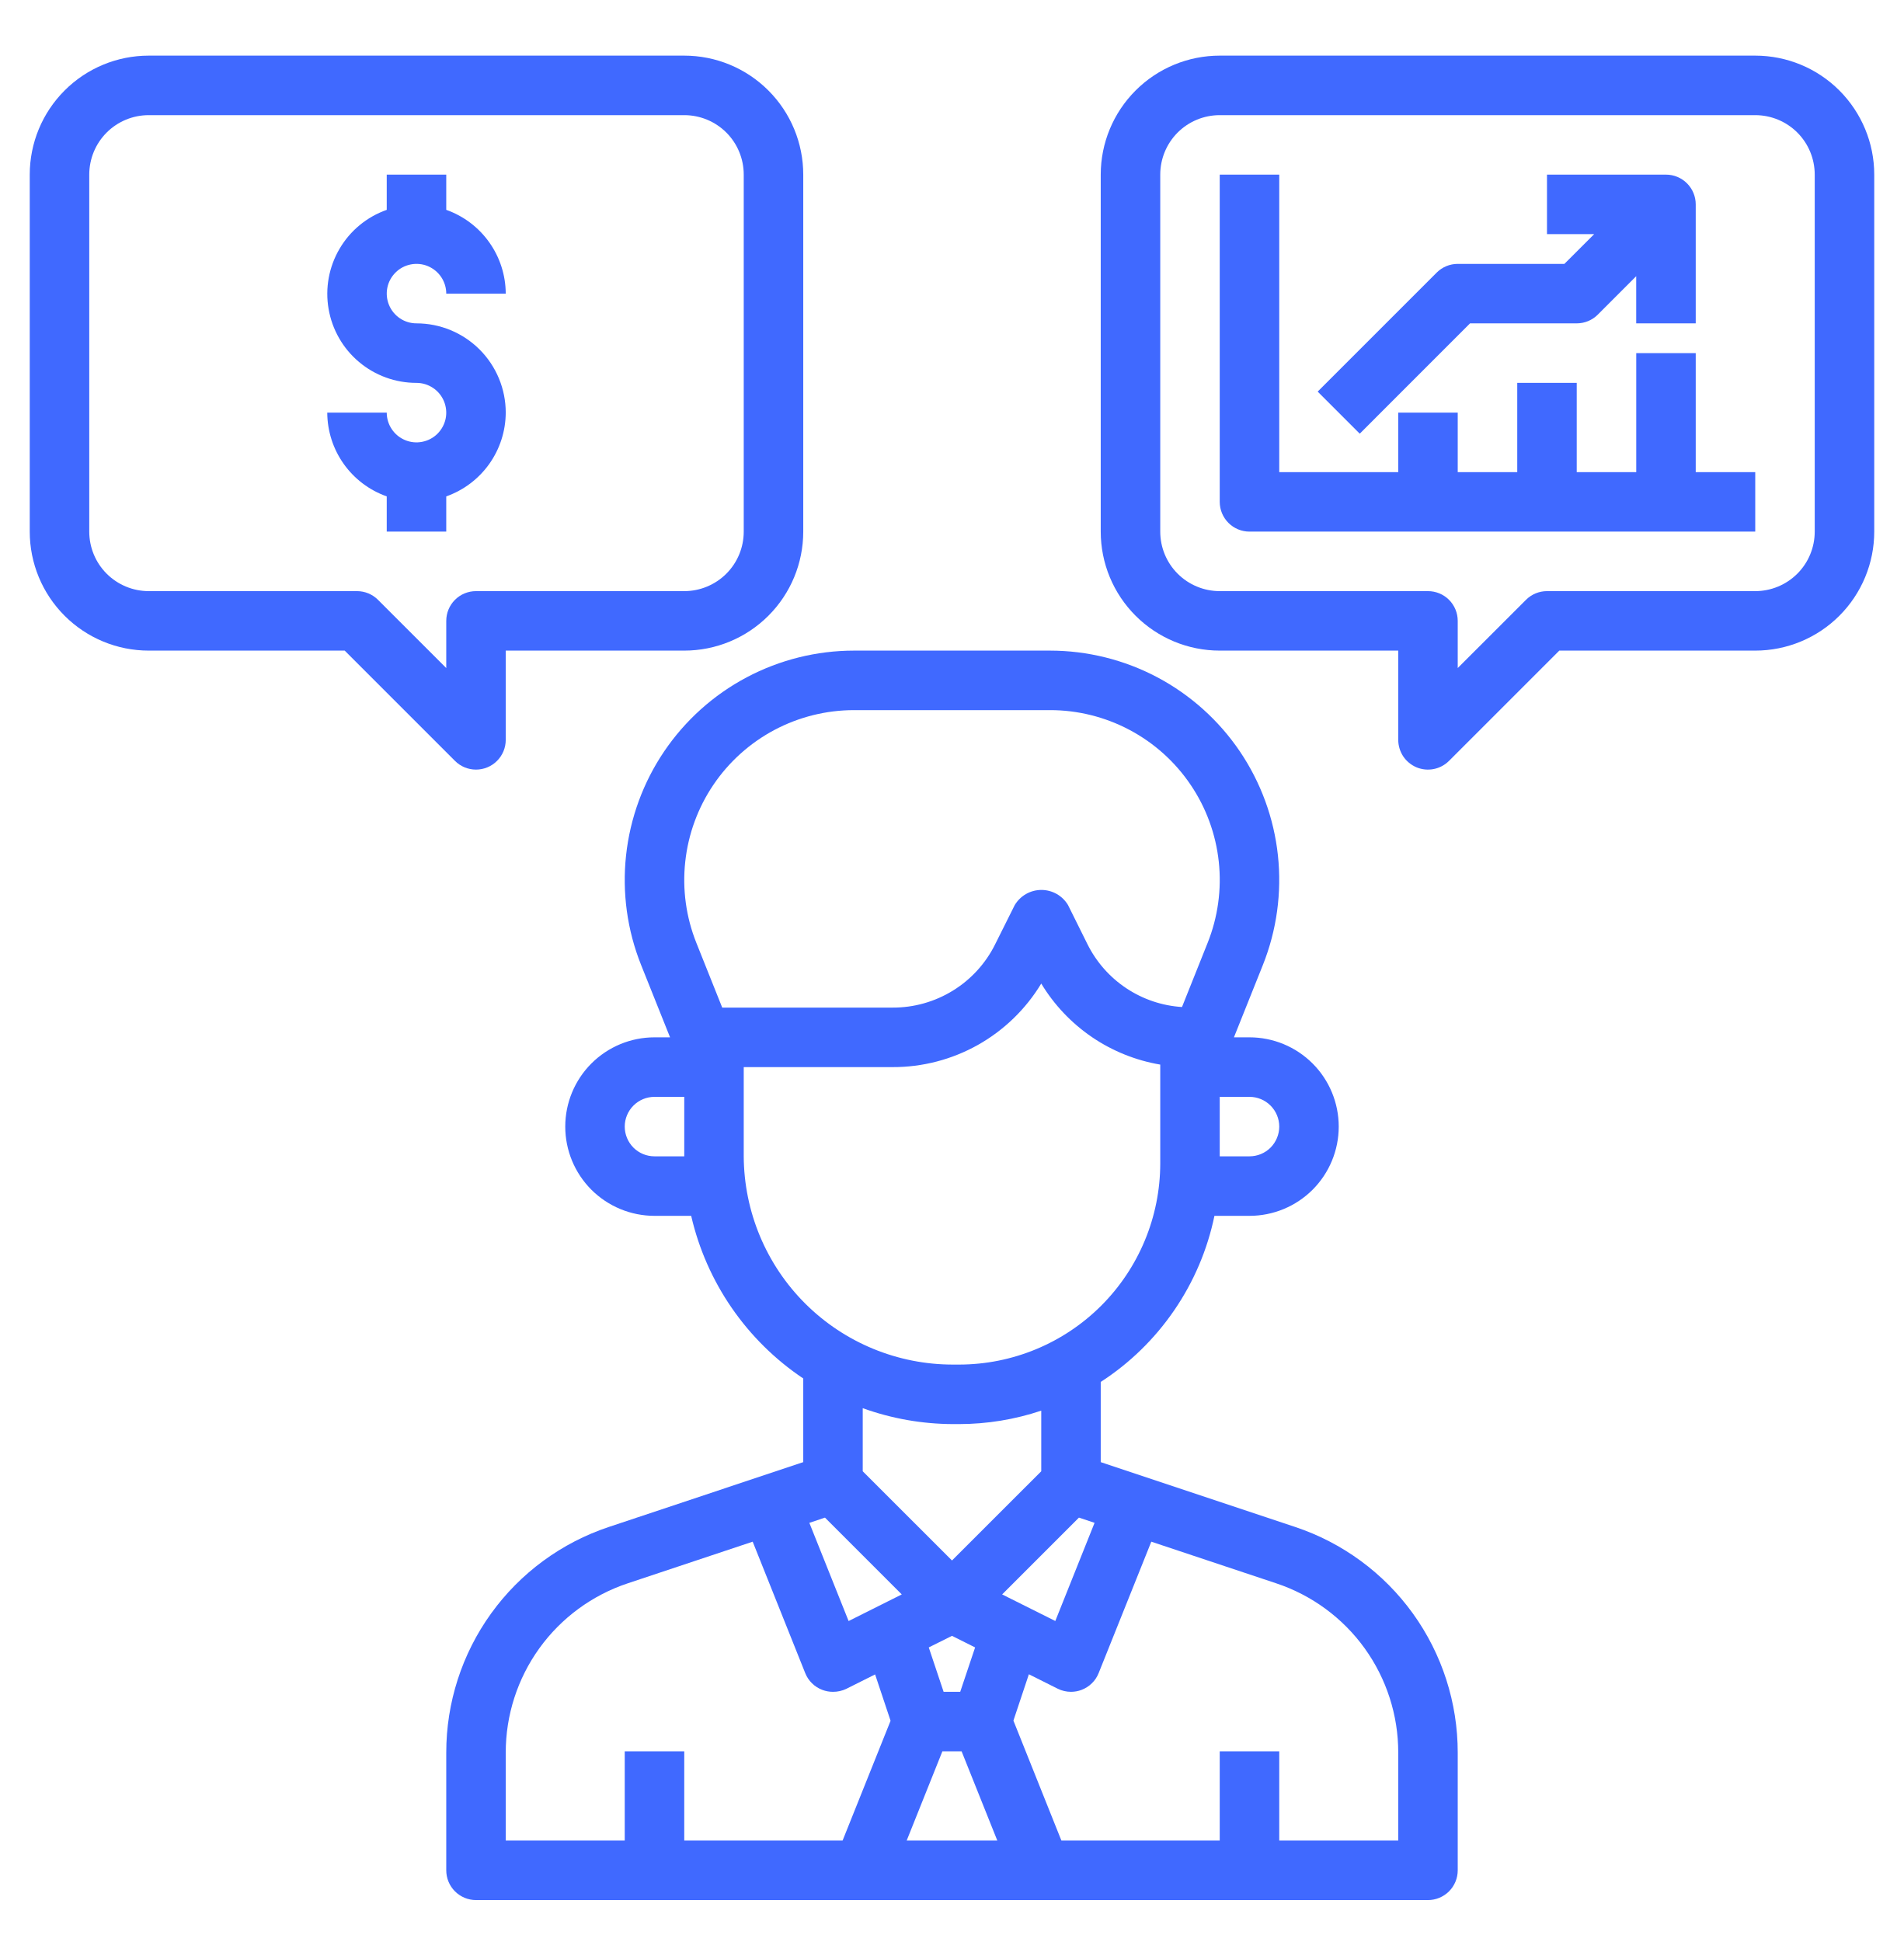
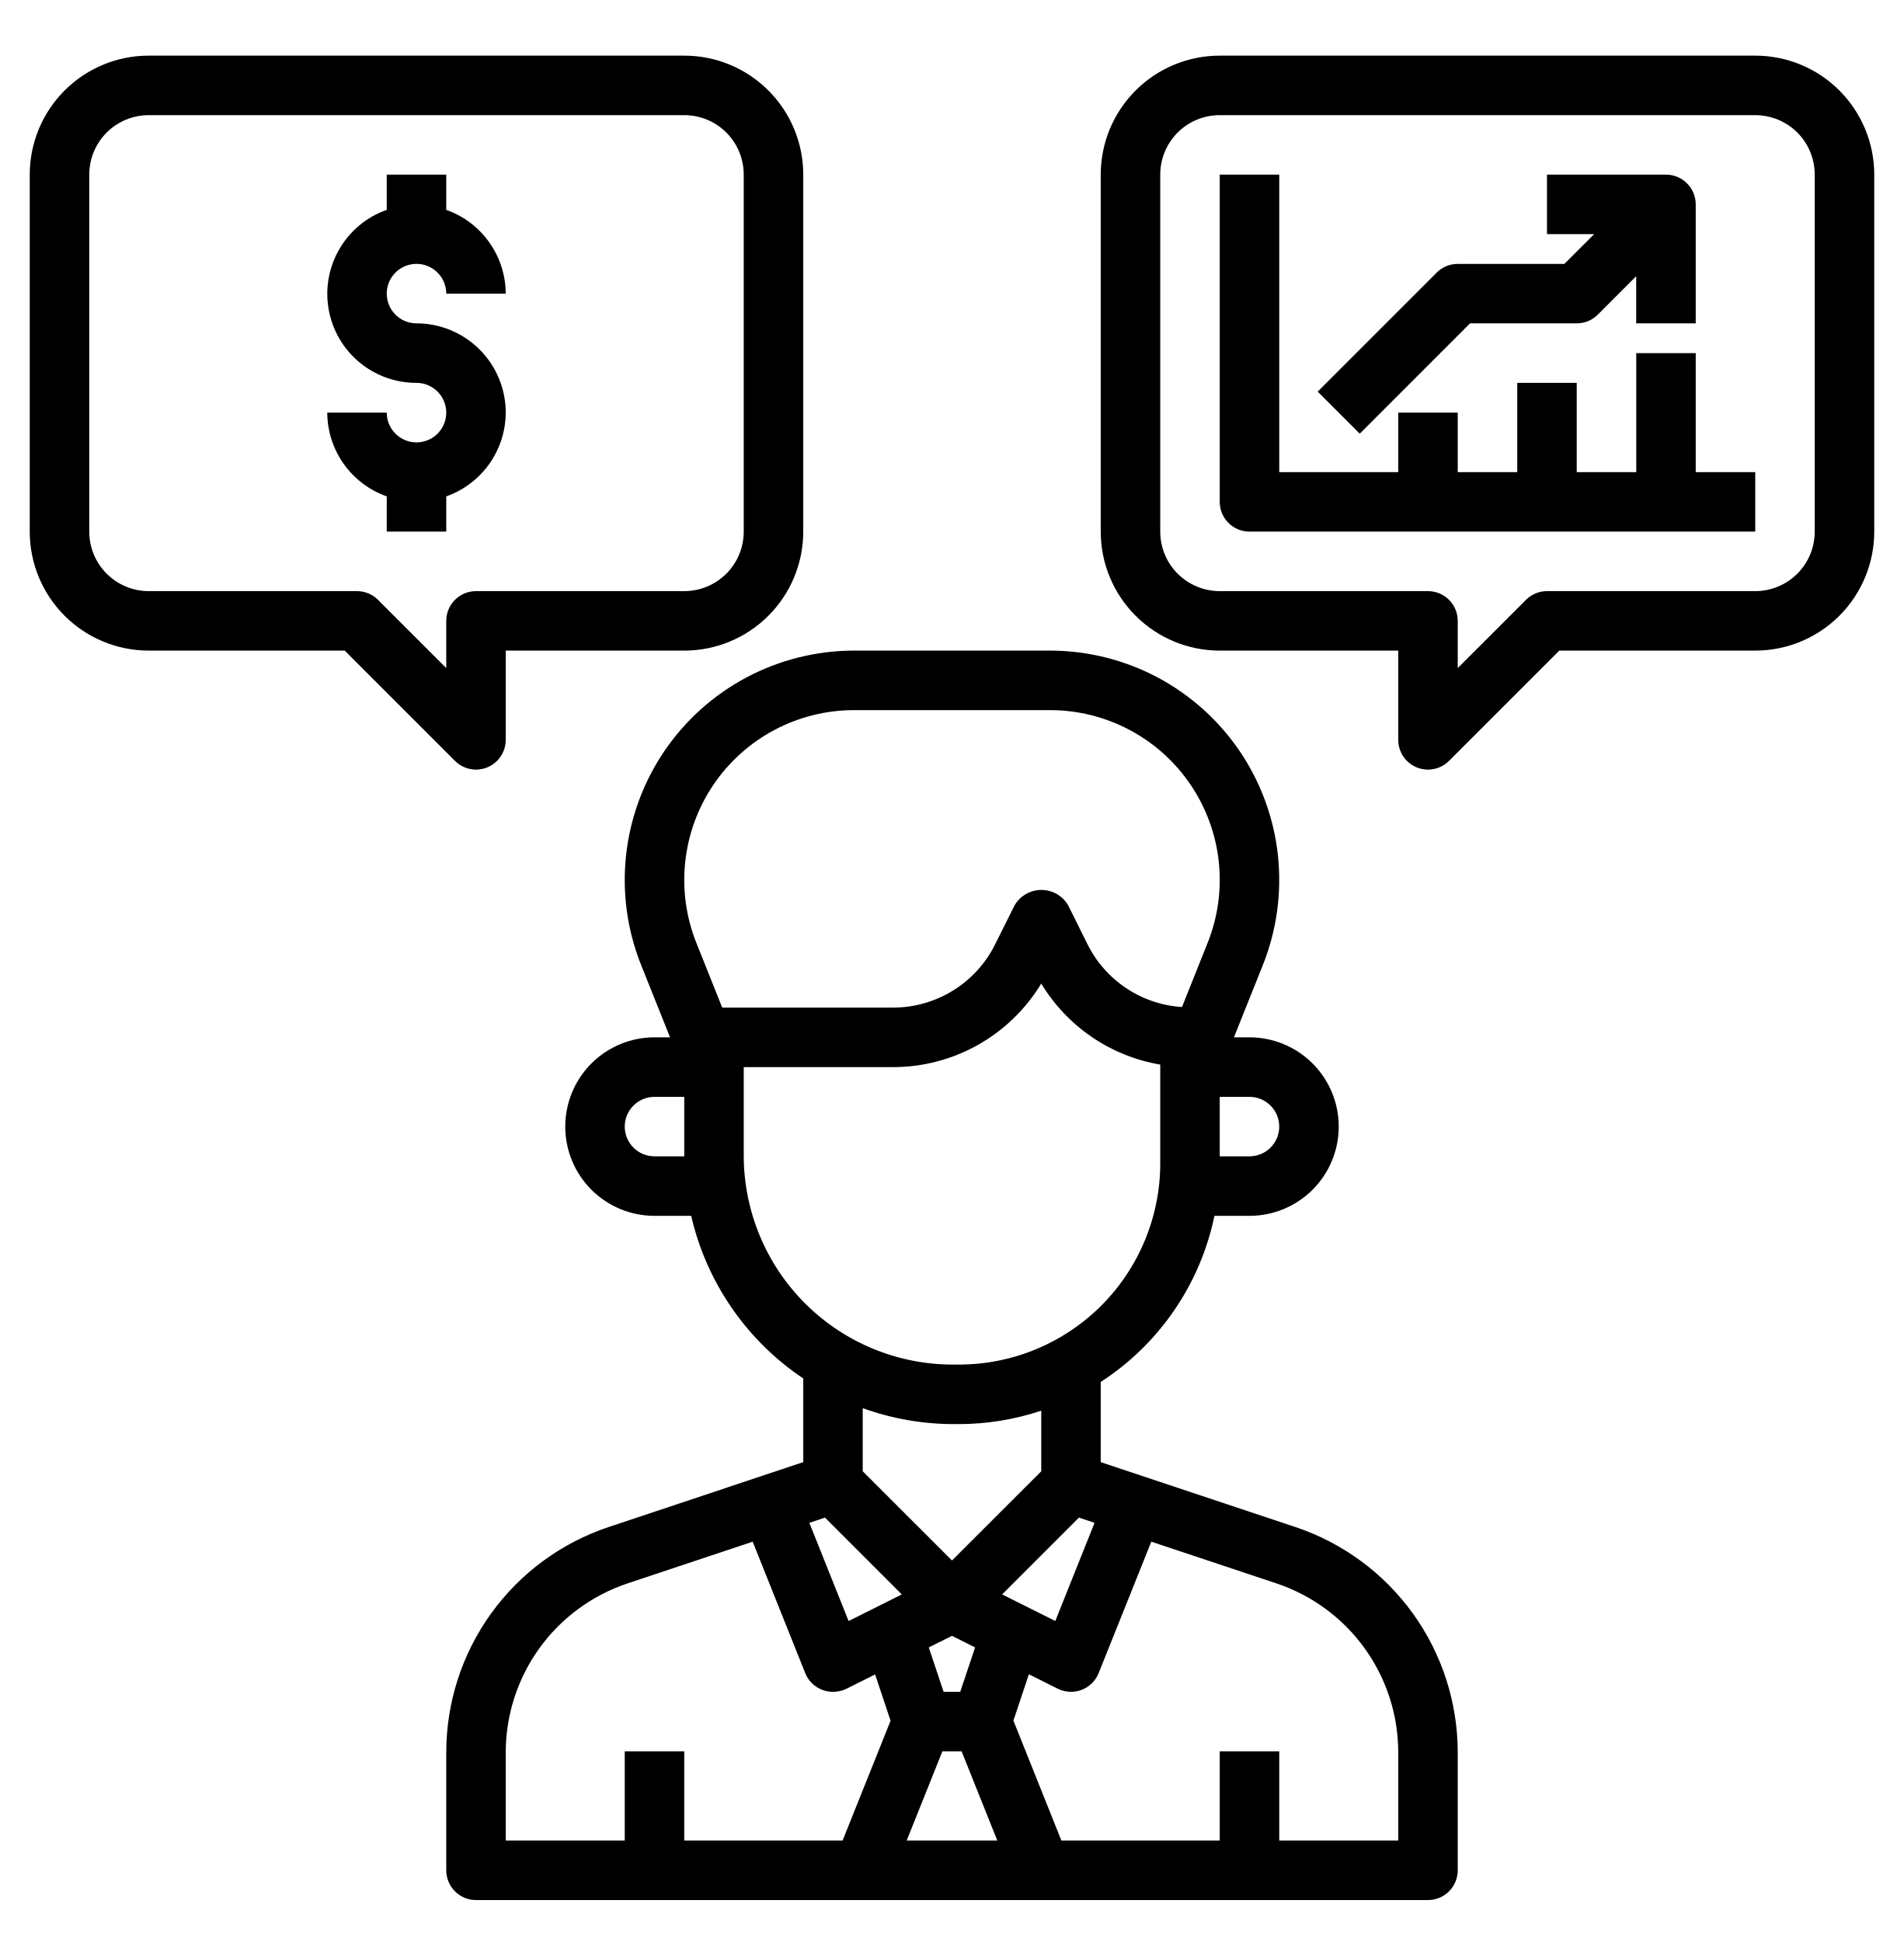
<svg xmlns="http://www.w3.org/2000/svg" width="50" height="51" viewBox="0 0 50 51" fill="none">
-   <path d="M34.008 40.099L28.906 38.398V36.292C29.668 35.799 30.324 35.159 30.836 34.41C31.349 33.662 31.708 32.819 31.892 31.93H32.812C33.434 31.93 34.03 31.683 34.47 31.244C34.909 30.804 35.156 30.208 35.156 29.586C35.156 28.965 34.909 28.368 34.47 27.929C34.03 27.489 33.434 27.242 32.812 27.242H32.404L33.163 25.345C33.528 24.431 33.664 23.442 33.559 22.463C33.454 21.485 33.11 20.547 32.559 19.732C32.007 18.917 31.264 18.25 30.395 17.788C29.525 17.327 28.556 17.086 27.572 17.086H22.428C21.444 17.086 20.475 17.328 19.606 17.789C18.736 18.25 17.994 18.918 17.442 19.732C16.89 20.547 16.547 21.485 16.441 22.463C16.335 23.442 16.471 24.431 16.837 25.345L17.596 27.242H17.188C16.566 27.242 15.97 27.489 15.53 27.929C15.091 28.368 14.844 28.965 14.844 29.586C14.844 30.208 15.091 30.804 15.53 31.244C15.97 31.683 16.566 31.93 17.188 31.93H18.151C18.553 33.676 19.605 35.203 21.094 36.201V38.398L15.992 40.099C14.747 40.513 13.664 41.308 12.897 42.372C12.13 43.437 11.718 44.716 11.719 46.028V49.117C11.719 49.325 11.801 49.523 11.948 49.67C12.094 49.816 12.293 49.899 12.5 49.899H37.5C37.707 49.899 37.906 49.816 38.052 49.67C38.199 49.523 38.281 49.325 38.281 49.117V46.028C38.282 44.716 37.87 43.437 37.103 42.372C36.336 41.308 35.253 40.513 34.008 40.099ZM21.664 39.855L23.681 41.872L22.285 42.571L21.254 39.992L21.664 39.855ZM24.748 45.992H25.252L26.19 48.336H23.81L24.748 45.992ZM25.216 44.43H24.78L24.39 43.264L25 42.96L25.607 43.264L25.216 44.43ZM26.317 41.872L28.334 39.855L28.744 39.992L27.713 42.57L26.317 41.872ZM32.812 28.805C33.02 28.805 33.218 28.887 33.365 29.034C33.511 29.18 33.594 29.379 33.594 29.586C33.594 29.793 33.511 29.992 33.365 30.139C33.218 30.285 33.02 30.367 32.812 30.367H32.031V28.805H32.812ZM22.428 18.649H27.572C28.301 18.648 29.018 18.827 29.662 19.168C30.306 19.51 30.857 20.004 31.265 20.608C31.674 21.211 31.928 21.906 32.006 22.63C32.084 23.355 31.983 24.088 31.712 24.764L31.04 26.446C30.518 26.413 30.014 26.243 29.578 25.953C29.143 25.664 28.791 25.265 28.558 24.797L28.047 23.768C27.975 23.647 27.872 23.547 27.75 23.477C27.627 23.408 27.489 23.371 27.348 23.371C27.207 23.371 27.068 23.408 26.946 23.477C26.823 23.547 26.721 23.647 26.648 23.768L26.134 24.797C25.886 25.299 25.501 25.721 25.024 26.015C24.547 26.309 23.998 26.464 23.438 26.461H18.966L18.288 24.764C18.017 24.088 17.916 23.355 17.995 22.631C18.073 21.906 18.327 21.212 18.736 20.608C19.144 20.005 19.695 19.511 20.338 19.169C20.982 18.828 21.699 18.649 22.428 18.649ZM17.188 30.367C16.98 30.367 16.782 30.285 16.635 30.139C16.489 29.992 16.406 29.793 16.406 29.586C16.406 29.379 16.489 29.18 16.635 29.034C16.782 28.887 16.98 28.805 17.188 28.805H17.969V30.367H17.188ZM19.531 30.367V28.024H23.438C24.223 28.027 24.995 27.826 25.68 27.442C26.364 27.057 26.938 26.502 27.344 25.83C27.681 26.388 28.135 26.867 28.674 27.235C29.213 27.602 29.826 27.849 30.469 27.958V30.555C30.467 31.955 29.91 33.297 28.92 34.288C27.93 35.278 26.588 35.834 25.188 35.836H25.031C23.577 35.838 22.182 35.264 21.151 34.239C20.12 33.214 19.538 31.821 19.531 30.367ZM25.03 37.399H25.187C25.92 37.398 26.648 37.279 27.344 37.046V38.638L25 40.981L22.656 38.638V36.981C23.418 37.256 24.221 37.397 25.03 37.399ZM13.281 46.028C13.28 45.044 13.589 44.085 14.164 43.286C14.739 42.488 15.551 41.892 16.484 41.581L19.766 40.487L21.146 43.939C21.186 44.04 21.247 44.131 21.324 44.206C21.401 44.282 21.493 44.341 21.595 44.379C21.684 44.413 21.779 44.431 21.875 44.43C21.996 44.431 22.115 44.404 22.224 44.352L22.981 43.973L23.387 45.19L22.127 48.336H17.969V45.992H16.406V48.336H13.281V46.028ZM36.719 48.336H33.594V45.992H32.031V48.336H27.873L26.613 45.186L27.019 43.969L27.776 44.348C27.884 44.402 28.004 44.43 28.125 44.43C28.22 44.43 28.314 44.413 28.402 44.379C28.503 44.341 28.596 44.282 28.673 44.206C28.75 44.131 28.811 44.04 28.851 43.939L30.234 40.487L33.516 41.581C34.449 41.892 35.261 42.488 35.836 43.286C36.411 44.085 36.72 45.044 36.719 46.028V48.336Z" fill="#4069FF" />
-   <path d="M46.094 1.461H32.031C31.202 1.461 30.408 1.79 29.822 2.376C29.235 2.963 28.906 3.757 28.906 4.586V13.961C28.906 14.79 29.235 15.585 29.822 16.171C30.408 16.757 31.202 17.086 32.031 17.086H36.719V19.43C36.719 19.584 36.765 19.735 36.85 19.864C36.936 19.992 37.058 20.092 37.201 20.152C37.344 20.211 37.501 20.226 37.652 20.196C37.804 20.166 37.943 20.091 38.052 19.982L40.948 17.086H46.094C46.923 17.086 47.717 16.757 48.303 16.171C48.889 15.585 49.219 14.79 49.219 13.961V4.586C49.219 3.757 48.889 2.963 48.303 2.376C47.717 1.79 46.923 1.461 46.094 1.461ZM47.656 13.961C47.656 14.376 47.492 14.773 47.199 15.066C46.906 15.359 46.508 15.524 46.094 15.524H40.625C40.418 15.524 40.219 15.606 40.073 15.753L38.281 17.544V16.305C38.281 16.098 38.199 15.899 38.052 15.752C37.906 15.606 37.707 15.524 37.5 15.524H32.031C31.617 15.524 31.219 15.359 30.926 15.066C30.633 14.773 30.469 14.376 30.469 13.961V4.586C30.469 4.172 30.633 3.774 30.926 3.481C31.219 3.188 31.617 3.024 32.031 3.024H46.094C46.508 3.024 46.906 3.188 47.199 3.481C47.492 3.774 47.656 4.172 47.656 4.586V13.961Z" fill="#4069FF" />
-   <path d="M38.604 8.492H41.406C41.613 8.492 41.812 8.41 41.958 8.264L42.968 7.253V8.492H44.531V5.367C44.531 5.16 44.449 4.962 44.302 4.815C44.156 4.668 43.957 4.586 43.75 4.586H40.625V6.149H41.864L41.082 6.93H38.281C38.074 6.93 37.875 7.012 37.728 7.159L34.603 10.284L35.708 11.389L38.604 8.492Z" fill="#4069FF" />
-   <path d="M44.531 9.274H42.969V12.399H41.406V10.055H39.844V12.399H38.281V10.836H36.719V12.399H33.594V4.586H32.031V13.18C32.031 13.387 32.114 13.586 32.26 13.732C32.407 13.879 32.605 13.961 32.812 13.961H46.094V12.399H44.531V9.274Z" fill="#4069FF" />
-   <path d="M12.5 20.211C12.707 20.211 12.906 20.129 13.052 19.982C13.199 19.836 13.281 19.637 13.281 19.43V17.086H17.969C18.798 17.086 19.592 16.757 20.178 16.171C20.765 15.585 21.094 14.79 21.094 13.961V4.586C21.094 3.757 20.765 2.963 20.178 2.376C19.592 1.79 18.798 1.461 17.969 1.461H3.906C3.077 1.461 2.283 1.79 1.697 2.376C1.11 2.963 0.781 3.757 0.781 4.586V13.961C0.781 14.79 1.11 15.585 1.697 16.171C2.283 16.757 3.077 17.086 3.906 17.086H9.052L11.948 19.982C12.094 20.129 12.293 20.211 12.5 20.211ZM11.719 16.305V17.544L9.927 15.753C9.781 15.606 9.582 15.524 9.375 15.524H3.906C3.492 15.524 3.094 15.359 2.801 15.066C2.508 14.773 2.344 14.376 2.344 13.961V4.586C2.344 4.172 2.508 3.774 2.801 3.481C3.094 3.188 3.492 3.024 3.906 3.024H17.969C18.383 3.024 18.781 3.188 19.074 3.481C19.367 3.774 19.531 4.172 19.531 4.586V13.961C19.531 14.376 19.367 14.773 19.074 15.066C18.781 15.359 18.383 15.524 17.969 15.524H12.5C12.293 15.524 12.094 15.606 11.948 15.752C11.801 15.899 11.719 16.098 11.719 16.305Z" fill="#4069FF" />
-   <path d="M13.281 10.836C13.281 10.215 13.034 9.618 12.595 9.179C12.155 8.739 11.559 8.492 10.938 8.492C10.783 8.492 10.632 8.447 10.504 8.361C10.375 8.275 10.275 8.153 10.216 8.01C10.157 7.867 10.141 7.71 10.171 7.559C10.201 7.407 10.276 7.268 10.385 7.159C10.494 7.049 10.633 6.975 10.785 6.945C10.937 6.915 11.094 6.93 11.236 6.989C11.379 7.049 11.501 7.149 11.587 7.277C11.673 7.406 11.719 7.557 11.719 7.711H13.281C13.279 7.228 13.128 6.758 12.848 6.364C12.569 5.97 12.174 5.672 11.719 5.511V4.586H10.156V5.511C9.635 5.695 9.196 6.056 8.917 6.533C8.637 7.009 8.535 7.569 8.629 8.113C8.722 8.657 9.005 9.151 9.428 9.506C9.851 9.862 10.385 10.056 10.938 10.055C11.092 10.055 11.243 10.101 11.371 10.187C11.5 10.272 11.6 10.395 11.659 10.537C11.718 10.68 11.734 10.837 11.704 10.989C11.674 11.14 11.599 11.279 11.49 11.389C11.381 11.498 11.242 11.572 11.09 11.602C10.938 11.633 10.781 11.617 10.639 11.558C10.496 11.499 10.374 11.399 10.288 11.27C10.202 11.142 10.156 10.991 10.156 10.836H8.594C8.596 11.319 8.747 11.79 9.027 12.184C9.306 12.577 9.701 12.875 10.156 13.036V13.961H11.719V13.036C12.174 12.875 12.569 12.577 12.848 12.184C13.128 11.79 13.279 11.319 13.281 10.836Z" fill="#4069FF" />
+   <path d="M34.008 40.099L28.906 38.398V36.292C29.668 35.799 30.324 35.159 30.836 34.41C31.349 33.662 31.708 32.819 31.892 31.93H32.812C33.434 31.93 34.03 31.683 34.47 31.244C34.909 30.804 35.156 30.208 35.156 29.586C35.156 28.965 34.909 28.368 34.47 27.929C34.03 27.489 33.434 27.242 32.812 27.242H32.404L33.163 25.345C33.528 24.431 33.664 23.442 33.559 22.463C33.454 21.485 33.11 20.547 32.559 19.732C32.007 18.917 31.264 18.25 30.395 17.788C29.525 17.327 28.556 17.086 27.572 17.086H22.428C21.444 17.086 20.475 17.328 19.606 17.789C18.736 18.25 17.994 18.918 17.442 19.732C16.89 20.547 16.547 21.485 16.441 22.463C16.335 23.442 16.471 24.431 16.837 25.345L17.596 27.242H17.188C16.566 27.242 15.97 27.489 15.53 27.929C15.091 28.368 14.844 28.965 14.844 29.586C14.844 30.208 15.091 30.804 15.53 31.244C15.97 31.683 16.566 31.93 17.188 31.93H18.151C18.553 33.676 19.605 35.203 21.094 36.201V38.398L15.992 40.099C14.747 40.513 13.664 41.308 12.897 42.372C12.13 43.437 11.718 44.716 11.719 46.028V49.117C11.719 49.325 11.801 49.523 11.948 49.67C12.094 49.816 12.293 49.899 12.5 49.899H37.5C37.707 49.899 37.906 49.816 38.052 49.67C38.199 49.523 38.281 49.325 38.281 49.117V46.028C38.282 44.716 37.87 43.437 37.103 42.372C36.336 41.308 35.253 40.513 34.008 40.099ZM21.664 39.855L23.681 41.872L22.285 42.571L21.254 39.992L21.664 39.855ZM24.748 45.992H25.252L26.19 48.336H23.81L24.748 45.992ZM25.216 44.43H24.78L24.39 43.264L25 42.96L25.607 43.264L25.216 44.43ZM26.317 41.872L28.334 39.855L28.744 39.992L27.713 42.57L26.317 41.872ZM32.812 28.805C33.02 28.805 33.218 28.887 33.365 29.034C33.511 29.18 33.594 29.379 33.594 29.586C33.594 29.793 33.511 29.992 33.365 30.139C33.218 30.285 33.02 30.367 32.812 30.367H32.031V28.805H32.812ZM22.428 18.649H27.572C28.301 18.648 29.018 18.827 29.662 19.168C30.306 19.51 30.857 20.004 31.265 20.608C31.674 21.211 31.928 21.906 32.006 22.63C32.084 23.355 31.983 24.088 31.712 24.764L31.04 26.446C30.518 26.413 30.014 26.243 29.578 25.953C29.143 25.664 28.791 25.265 28.558 24.797L28.047 23.768C27.975 23.647 27.872 23.547 27.75 23.477C27.627 23.408 27.489 23.371 27.348 23.371C27.207 23.371 27.068 23.408 26.946 23.477C26.823 23.547 26.721 23.647 26.648 23.768L26.134 24.797C25.886 25.299 25.501 25.721 25.024 26.015C24.547 26.309 23.998 26.464 23.438 26.461H18.966L18.288 24.764C18.017 24.088 17.916 23.355 17.995 22.631C18.073 21.906 18.327 21.212 18.736 20.608C19.144 20.005 19.695 19.511 20.338 19.169C20.982 18.828 21.699 18.649 22.428 18.649ZM17.188 30.367C16.98 30.367 16.782 30.285 16.635 30.139C16.489 29.992 16.406 29.793 16.406 29.586C16.406 29.379 16.489 29.18 16.635 29.034C16.782 28.887 16.98 28.805 17.188 28.805H17.969V30.367H17.188ZM19.531 30.367V28.024H23.438C24.223 28.027 24.995 27.826 25.68 27.442C26.364 27.057 26.938 26.502 27.344 25.83C27.681 26.388 28.135 26.867 28.674 27.235C29.213 27.602 29.826 27.849 30.469 27.958V30.555C30.467 31.955 29.91 33.297 28.92 34.288C27.93 35.278 26.588 35.834 25.188 35.836H25.031C23.577 35.838 22.182 35.264 21.151 34.239C20.12 33.214 19.538 31.821 19.531 30.367ZM25.03 37.399H25.187C25.92 37.398 26.648 37.279 27.344 37.046V38.638L25 40.981L22.656 38.638V36.981C23.418 37.256 24.221 37.397 25.03 37.399ZM13.281 46.028C13.28 45.044 13.589 44.085 14.164 43.286C14.739 42.488 15.551 41.892 16.484 41.581L19.766 40.487L21.146 43.939C21.186 44.04 21.247 44.131 21.324 44.206C21.401 44.282 21.493 44.341 21.595 44.379C21.684 44.413 21.779 44.431 21.875 44.43C21.996 44.431 22.115 44.404 22.224 44.352L22.981 43.973L23.387 45.19L22.127 48.336H17.969V45.992H16.406V48.336H13.281V46.028ZM36.719 48.336H33.594V45.992H32.031V48.336H27.873L26.613 45.186L27.019 43.969L27.776 44.348C27.884 44.402 28.004 44.43 28.125 44.43C28.22 44.43 28.314 44.413 28.402 44.379C28.503 44.341 28.596 44.282 28.673 44.206C28.75 44.131 28.811 44.04 28.851 43.939L30.234 40.487L33.516 41.581C34.449 41.892 35.261 42.488 35.836 43.286C36.411 44.085 36.72 45.044 36.719 46.028V48.336Z" fill="#000" />
+   <path d="M46.094 1.461H32.031C31.202 1.461 30.408 1.79 29.822 2.376C29.235 2.963 28.906 3.757 28.906 4.586V13.961C28.906 14.79 29.235 15.585 29.822 16.171C30.408 16.757 31.202 17.086 32.031 17.086H36.719V19.43C36.719 19.584 36.765 19.735 36.85 19.864C36.936 19.992 37.058 20.092 37.201 20.152C37.344 20.211 37.501 20.226 37.652 20.196C37.804 20.166 37.943 20.091 38.052 19.982L40.948 17.086H46.094C46.923 17.086 47.717 16.757 48.303 16.171C48.889 15.585 49.219 14.79 49.219 13.961V4.586C49.219 3.757 48.889 2.963 48.303 2.376C47.717 1.79 46.923 1.461 46.094 1.461ZM47.656 13.961C47.656 14.376 47.492 14.773 47.199 15.066C46.906 15.359 46.508 15.524 46.094 15.524H40.625C40.418 15.524 40.219 15.606 40.073 15.753L38.281 17.544V16.305C38.281 16.098 38.199 15.899 38.052 15.752C37.906 15.606 37.707 15.524 37.5 15.524H32.031C31.617 15.524 31.219 15.359 30.926 15.066C30.633 14.773 30.469 14.376 30.469 13.961V4.586C30.469 4.172 30.633 3.774 30.926 3.481C31.219 3.188 31.617 3.024 32.031 3.024H46.094C46.508 3.024 46.906 3.188 47.199 3.481C47.492 3.774 47.656 4.172 47.656 4.586V13.961Z" fill="#000" />
+   <path d="M38.604 8.492H41.406C41.613 8.492 41.812 8.41 41.958 8.264L42.968 7.253V8.492H44.531V5.367C44.531 5.16 44.449 4.962 44.302 4.815C44.156 4.668 43.957 4.586 43.75 4.586H40.625V6.149H41.864L41.082 6.93H38.281C38.074 6.93 37.875 7.012 37.728 7.159L34.603 10.284L35.708 11.389L38.604 8.492Z" fill="#000" />
+   <path d="M44.531 9.274H42.969V12.399H41.406V10.055H39.844V12.399H38.281V10.836H36.719V12.399H33.594V4.586H32.031V13.18C32.031 13.387 32.114 13.586 32.26 13.732C32.407 13.879 32.605 13.961 32.812 13.961H46.094V12.399H44.531V9.274Z" fill="#000" />
+   <path d="M12.5 20.211C12.707 20.211 12.906 20.129 13.052 19.982C13.199 19.836 13.281 19.637 13.281 19.43V17.086H17.969C18.798 17.086 19.592 16.757 20.178 16.171C20.765 15.585 21.094 14.79 21.094 13.961V4.586C21.094 3.757 20.765 2.963 20.178 2.376C19.592 1.79 18.798 1.461 17.969 1.461H3.906C3.077 1.461 2.283 1.79 1.697 2.376C1.11 2.963 0.781 3.757 0.781 4.586V13.961C0.781 14.79 1.11 15.585 1.697 16.171C2.283 16.757 3.077 17.086 3.906 17.086H9.052L11.948 19.982C12.094 20.129 12.293 20.211 12.5 20.211ZM11.719 16.305V17.544L9.927 15.753C9.781 15.606 9.582 15.524 9.375 15.524H3.906C3.492 15.524 3.094 15.359 2.801 15.066C2.508 14.773 2.344 14.376 2.344 13.961V4.586C2.344 4.172 2.508 3.774 2.801 3.481C3.094 3.188 3.492 3.024 3.906 3.024H17.969C18.383 3.024 18.781 3.188 19.074 3.481C19.367 3.774 19.531 4.172 19.531 4.586V13.961C19.531 14.376 19.367 14.773 19.074 15.066C18.781 15.359 18.383 15.524 17.969 15.524H12.5C12.293 15.524 12.094 15.606 11.948 15.752C11.801 15.899 11.719 16.098 11.719 16.305Z" fill="#000" />
+   <path d="M13.281 10.836C13.281 10.215 13.034 9.618 12.595 9.179C12.155 8.739 11.559 8.492 10.938 8.492C10.783 8.492 10.632 8.447 10.504 8.361C10.375 8.275 10.275 8.153 10.216 8.01C10.157 7.867 10.141 7.71 10.171 7.559C10.201 7.407 10.276 7.268 10.385 7.159C10.494 7.049 10.633 6.975 10.785 6.945C10.937 6.915 11.094 6.93 11.236 6.989C11.379 7.049 11.501 7.149 11.587 7.277C11.673 7.406 11.719 7.557 11.719 7.711H13.281C13.279 7.228 13.128 6.758 12.848 6.364C12.569 5.97 12.174 5.672 11.719 5.511V4.586H10.156V5.511C9.635 5.695 9.196 6.056 8.917 6.533C8.637 7.009 8.535 7.569 8.629 8.113C8.722 8.657 9.005 9.151 9.428 9.506C9.851 9.862 10.385 10.056 10.938 10.055C11.092 10.055 11.243 10.101 11.371 10.187C11.5 10.272 11.6 10.395 11.659 10.537C11.718 10.68 11.734 10.837 11.704 10.989C11.674 11.14 11.599 11.279 11.49 11.389C11.381 11.498 11.242 11.572 11.09 11.602C10.938 11.633 10.781 11.617 10.639 11.558C10.496 11.499 10.374 11.399 10.288 11.27C10.202 11.142 10.156 10.991 10.156 10.836H8.594C8.596 11.319 8.747 11.79 9.027 12.184C9.306 12.577 9.701 12.875 10.156 13.036V13.961H11.719V13.036C12.174 12.875 12.569 12.577 12.848 12.184C13.128 11.79 13.279 11.319 13.281 10.836Z" fill="#000" />
</svg>
